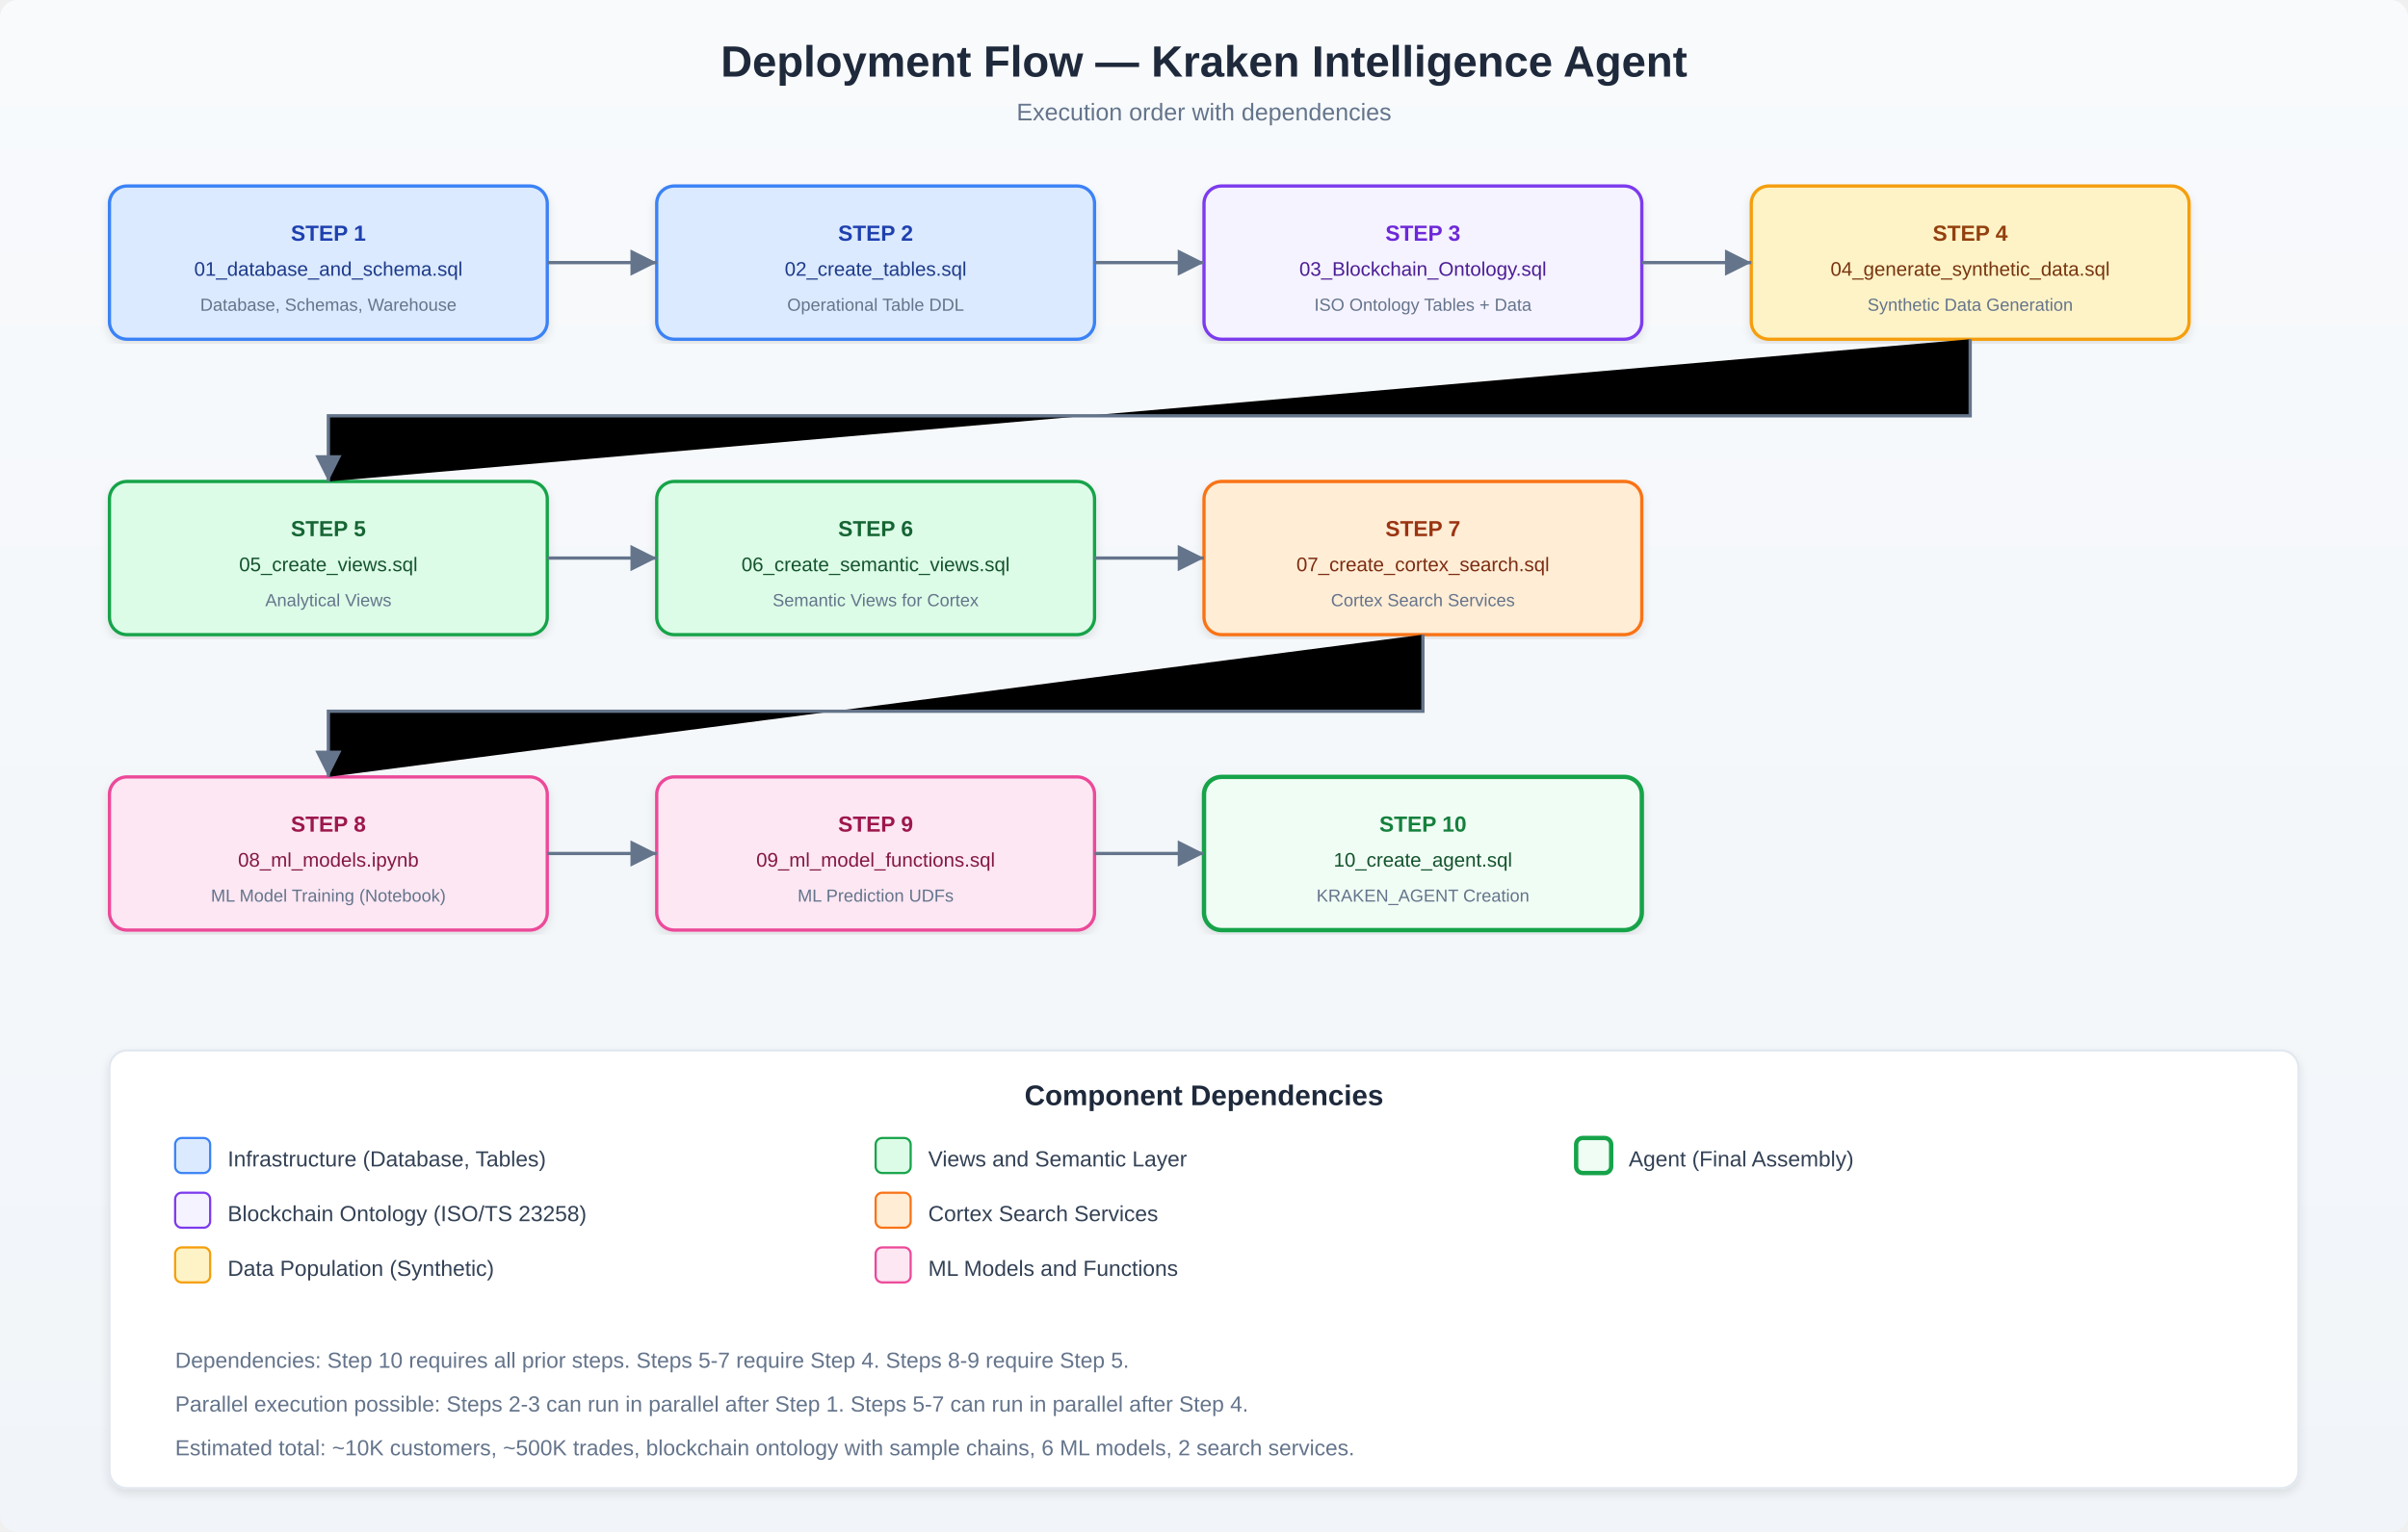
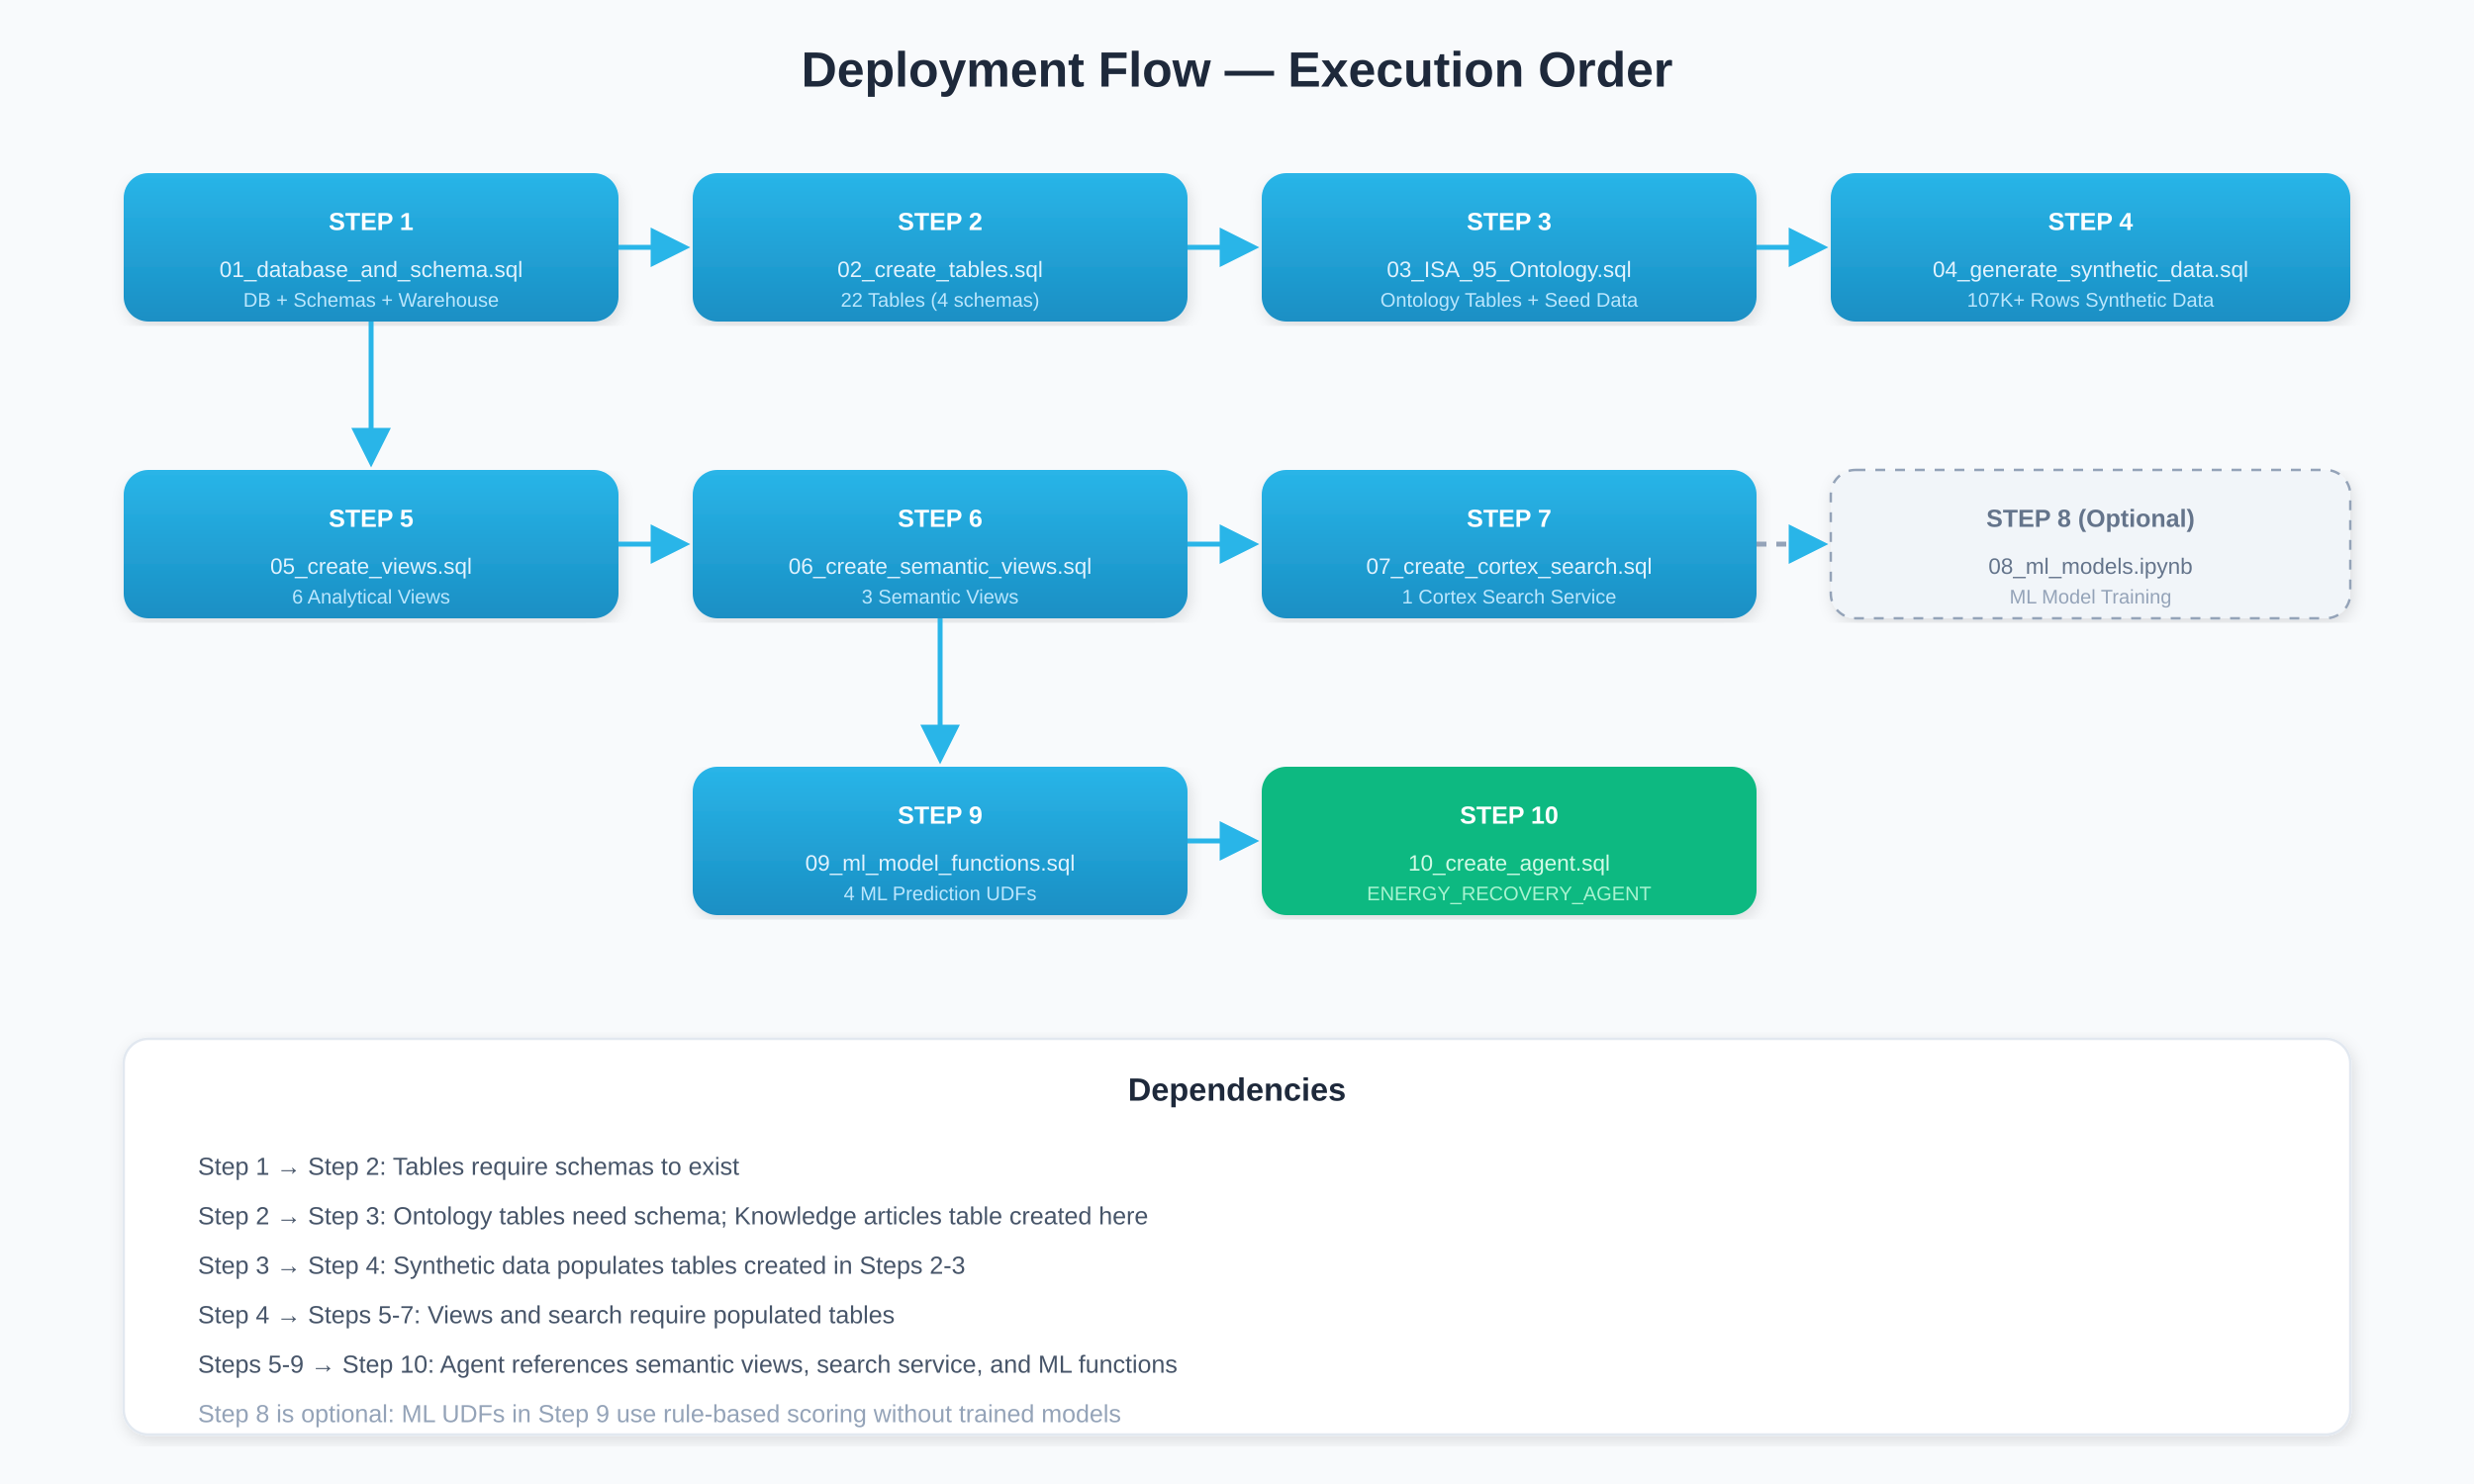
- <svg xmlns="http://www.w3.org/2000/svg" viewBox="0 0 1100 700" font-family="Segoe UI, Arial, sans-serif">
+ <svg xmlns="http://www.w3.org/2000/svg" viewBox="0 0 1000 600" font-family="Segoe UI, Arial, sans-serif">
  <defs>
-     <linearGradient id="bg2" x1="0%" y1="0%" x2="0%" y2="100%">
-       <stop offset="0%" style="stop-color:#f8fafc" />
-       <stop offset="100%" style="stop-color:#f1f5f9" />
+     <linearGradient id="stepGrad" x1="0%" y1="0%" x2="0%" y2="100%">
+       <stop offset="0%" style="stop-color:#29b5e8" />
+       <stop offset="100%" style="stop-color:#1a8fc4" />
    </linearGradient>
-     <filter id="sh2" x="-3%" y="-3%" width="106%" height="106%">
-       <feDropShadow dx="0" dy="2" stdDeviation="2" flood-opacity="0.1" />
+     <filter id="shadow2" x="-3%" y="-3%" width="106%" height="106%">
+       <feDropShadow dx="1" dy="2" stdDeviation="3" flood-opacity="0.12" />
    </filter>
-     <marker id="arr" markerWidth="8" markerHeight="8" refX="8" refY="4" orient="auto">
-       <path d="M0,0 L8,4 L0,8 Z" fill="#64748b" />
+   </defs>
+   <rect width="1000" height="600" fill="#f8fafc" />
+   <text x="500" y="35" text-anchor="middle" font-size="20" font-weight="bold" fill="#1e293b">Deployment Flow — Execution Order</text>
+   <rect x="50" y="70" width="200" height="60" rx="10" fill="url(#stepGrad)" filter="url(#shadow2)" />
+   <text x="150" y="93" text-anchor="middle" font-size="10" font-weight="bold" fill="white">STEP 1</text>
+   <text x="150" y="112" text-anchor="middle" font-size="9" fill="#e0f2fe">01_database_and_schema.sql</text>
+   <text x="150" y="124" text-anchor="middle" font-size="8" fill="#bae6fd">DB + Schemas + Warehouse</text>
+   <rect x="280" y="70" width="200" height="60" rx="10" fill="url(#stepGrad)" filter="url(#shadow2)" />
+   <text x="380" y="93" text-anchor="middle" font-size="10" font-weight="bold" fill="white">STEP 2</text>
+   <text x="380" y="112" text-anchor="middle" font-size="9" fill="#e0f2fe">02_create_tables.sql</text>
+   <text x="380" y="124" text-anchor="middle" font-size="8" fill="#bae6fd">22 Tables (4 schemas)</text>
+   <rect x="510" y="70" width="200" height="60" rx="10" fill="url(#stepGrad)" filter="url(#shadow2)" />
+   <text x="610" y="93" text-anchor="middle" font-size="10" font-weight="bold" fill="white">STEP 3</text>
+   <text x="610" y="112" text-anchor="middle" font-size="9" fill="#e0f2fe">03_ISA_95_Ontology.sql</text>
+   <text x="610" y="124" text-anchor="middle" font-size="8" fill="#bae6fd">Ontology Tables + Seed Data</text>
+   <rect x="740" y="70" width="210" height="60" rx="10" fill="url(#stepGrad)" filter="url(#shadow2)" />
+   <text x="845" y="93" text-anchor="middle" font-size="10" font-weight="bold" fill="white">STEP 4</text>
+   <text x="845" y="112" text-anchor="middle" font-size="9" fill="#e0f2fe">04_generate_synthetic_data.sql</text>
+   <text x="845" y="124" text-anchor="middle" font-size="8" fill="#bae6fd">107K+ Rows Synthetic Data</text>
+   <path d="M 250 100 L 275 100" stroke="#29b5e8" stroke-width="2" fill="none" marker-end="url(#arrowB)" />
+   <path d="M 480 100 L 505 100" stroke="#29b5e8" stroke-width="2" fill="none" marker-end="url(#arrowB)" />
+   <path d="M 710 100 L 735 100" stroke="#29b5e8" stroke-width="2" fill="none" marker-end="url(#arrowB)" />
+   <defs>
+     <marker id="arrowB" markerWidth="8" markerHeight="8" refX="6" refY="4" orient="auto">
+       <path d="M 0 0 L 8 4 L 0 8 Z" fill="#29b5e8" />
    </marker>
  </defs>
-   <rect width="1100" height="700" fill="url(#bg2)" rx="8" />
-   <text x="550" y="35" text-anchor="middle" font-size="20" font-weight="bold" fill="#1e293b">Deployment Flow — Kraken Intelligence Agent</text>
-   <text x="550" y="55" text-anchor="middle" font-size="11" fill="#64748b">Execution order with dependencies</text>
-   <rect x="50" y="85" width="200" height="70" rx="8" fill="#dbeafe" stroke="#3b82f6" stroke-width="1.5" filter="url(#sh2)" />
-   <text x="150" y="110" text-anchor="middle" font-size="10" font-weight="bold" fill="#1e40af">STEP 1</text>
-   <text x="150" y="126" text-anchor="middle" font-size="9" fill="#1e3a8a">01_database_and_schema.sql</text>
-   <text x="150" y="142" text-anchor="middle" font-size="8" fill="#64748b">Database, Schemas, Warehouse</text>
-   <rect x="300" y="85" width="200" height="70" rx="8" fill="#dbeafe" stroke="#3b82f6" stroke-width="1.5" filter="url(#sh2)" />
-   <text x="400" y="110" text-anchor="middle" font-size="10" font-weight="bold" fill="#1e40af">STEP 2</text>
-   <text x="400" y="126" text-anchor="middle" font-size="9" fill="#1e3a8a">02_create_tables.sql</text>
-   <text x="400" y="142" text-anchor="middle" font-size="8" fill="#64748b">Operational Table DDL</text>
-   <rect x="550" y="85" width="200" height="70" rx="8" fill="#f5f3ff" stroke="#7c3aed" stroke-width="1.5" filter="url(#sh2)" />
-   <text x="650" y="110" text-anchor="middle" font-size="10" font-weight="bold" fill="#6d28d9">STEP 3</text>
-   <text x="650" y="126" text-anchor="middle" font-size="9" fill="#4c1d95">03_Blockchain_Ontology.sql</text>
-   <text x="650" y="142" text-anchor="middle" font-size="8" fill="#64748b">ISO Ontology Tables + Data</text>
-   <rect x="800" y="85" width="200" height="70" rx="8" fill="#fef3c7" stroke="#f59e0b" stroke-width="1.5" filter="url(#sh2)" />
-   <text x="900" y="110" text-anchor="middle" font-size="10" font-weight="bold" fill="#92400e">STEP 4</text>
-   <text x="900" y="126" text-anchor="middle" font-size="9" fill="#78350f">04_generate_synthetic_data.sql</text>
-   <text x="900" y="142" text-anchor="middle" font-size="8" fill="#64748b">Synthetic Data Generation</text>
-   <path d="M250 120 L300 120" stroke="#64748b" stroke-width="1.5" marker-end="url(#arr)" />
-   <path d="M500 120 L550 120" stroke="#64748b" stroke-width="1.5" marker-end="url(#arr)" />
-   <path d="M750 120 L800 120" stroke="#64748b" stroke-width="1.5" marker-end="url(#arr)" />
-   <rect x="50" y="220" width="200" height="70" rx="8" fill="#dcfce7" stroke="#16a34a" stroke-width="1.5" filter="url(#sh2)" />
-   <text x="150" y="245" text-anchor="middle" font-size="10" font-weight="bold" fill="#166534">STEP 5</text>
-   <text x="150" y="261" text-anchor="middle" font-size="9" fill="#14532d">05_create_views.sql</text>
-   <text x="150" y="277" text-anchor="middle" font-size="8" fill="#64748b">Analytical Views</text>
-   <rect x="300" y="220" width="200" height="70" rx="8" fill="#dcfce7" stroke="#16a34a" stroke-width="1.5" filter="url(#sh2)" />
-   <text x="400" y="245" text-anchor="middle" font-size="10" font-weight="bold" fill="#166534">STEP 6</text>
-   <text x="400" y="261" text-anchor="middle" font-size="9" fill="#14532d">06_create_semantic_views.sql</text>
-   <text x="400" y="277" text-anchor="middle" font-size="8" fill="#64748b">Semantic Views for Cortex</text>
-   <rect x="550" y="220" width="200" height="70" rx="8" fill="#ffedd5" stroke="#f97316" stroke-width="1.5" filter="url(#sh2)" />
-   <text x="650" y="245" text-anchor="middle" font-size="10" font-weight="bold" fill="#9a3412">STEP 7</text>
-   <text x="650" y="261" text-anchor="middle" font-size="9" fill="#7c2d12">07_create_cortex_search.sql</text>
-   <text x="650" y="277" text-anchor="middle" font-size="8" fill="#64748b">Cortex Search Services</text>
-   <path d="M900 155 L900 190 L150 190 L150 220" stroke="#64748b" stroke-width="1.5" marker-end="url(#arr)" />
-   <path d="M250 255 L300 255" stroke="#64748b" stroke-width="1.5" marker-end="url(#arr)" />
-   <path d="M500 255 L550 255" stroke="#64748b" stroke-width="1.5" marker-end="url(#arr)" />
-   <rect x="50" y="355" width="200" height="70" rx="8" fill="#fce7f3" stroke="#ec4899" stroke-width="1.5" filter="url(#sh2)" />
-   <text x="150" y="380" text-anchor="middle" font-size="10" font-weight="bold" fill="#9d174d">STEP 8</text>
-   <text x="150" y="396" text-anchor="middle" font-size="9" fill="#831843">08_ml_models.ipynb</text>
-   <text x="150" y="412" text-anchor="middle" font-size="8" fill="#64748b">ML Model Training (Notebook)</text>
-   <rect x="300" y="355" width="200" height="70" rx="8" fill="#fce7f3" stroke="#ec4899" stroke-width="1.5" filter="url(#sh2)" />
-   <text x="400" y="380" text-anchor="middle" font-size="10" font-weight="bold" fill="#9d174d">STEP 9</text>
-   <text x="400" y="396" text-anchor="middle" font-size="9" fill="#831843">09_ml_model_functions.sql</text>
-   <text x="400" y="412" text-anchor="middle" font-size="8" fill="#64748b">ML Prediction UDFs</text>
-   <rect x="550" y="355" width="200" height="70" rx="8" fill="#f0fdf4" stroke="#16a34a" stroke-width="2" filter="url(#sh2)" />
-   <text x="650" y="380" text-anchor="middle" font-size="10" font-weight="bold" fill="#15803d">STEP 10</text>
-   <text x="650" y="396" text-anchor="middle" font-size="9" fill="#14532d">10_create_agent.sql</text>
-   <text x="650" y="412" text-anchor="middle" font-size="8" fill="#64748b">KRAKEN_AGENT Creation</text>
-   <path d="M650 290 L650 325 L150 325 L150 355" stroke="#64748b" stroke-width="1.5" marker-end="url(#arr)" />
-   <path d="M250 390 L300 390" stroke="#64748b" stroke-width="1.5" marker-end="url(#arr)" />
-   <path d="M500 390 L550 390" stroke="#64748b" stroke-width="1.5" marker-end="url(#arr)" />
-   <rect x="50" y="480" width="1000" height="200" rx="8" fill="white" stroke="#e2e8f0" stroke-width="1" filter="url(#sh2)" />
-   <text x="550" y="505" text-anchor="middle" font-size="13" font-weight="bold" fill="#1e293b">Component Dependencies</text>
-   <rect x="80" y="520" width="16" height="16" rx="3" fill="#dbeafe" stroke="#3b82f6" />
-   <text x="104" y="533" font-size="10" fill="#334155">Infrastructure (Database, Tables)</text>
-   <rect x="80" y="545" width="16" height="16" rx="3" fill="#f5f3ff" stroke="#7c3aed" />
-   <text x="104" y="558" font-size="10" fill="#334155">Blockchain Ontology (ISO/TS 23258)</text>
-   <rect x="80" y="570" width="16" height="16" rx="3" fill="#fef3c7" stroke="#f59e0b" />
-   <text x="104" y="583" font-size="10" fill="#334155">Data Population (Synthetic)</text>
-   <rect x="400" y="520" width="16" height="16" rx="3" fill="#dcfce7" stroke="#16a34a" />
-   <text x="424" y="533" font-size="10" fill="#334155">Views and Semantic Layer</text>
-   <rect x="400" y="545" width="16" height="16" rx="3" fill="#ffedd5" stroke="#f97316" />
-   <text x="424" y="558" font-size="10" fill="#334155">Cortex Search Services</text>
-   <rect x="400" y="570" width="16" height="16" rx="3" fill="#fce7f3" stroke="#ec4899" />
-   <text x="424" y="583" font-size="10" fill="#334155">ML Models and Functions</text>
-   <rect x="720" y="520" width="16" height="16" rx="3" fill="#f0fdf4" stroke="#16a34a" stroke-width="2" />
-   <text x="744" y="533" font-size="10" fill="#334155">Agent (Final Assembly)</text>
-   <text x="80" y="625" font-size="10" fill="#64748b">Dependencies: Step 10 requires all prior steps. Steps 5-7 require Step 4. Steps 8-9 require Step 5.</text>
-   <text x="80" y="645" font-size="10" fill="#64748b">Parallel execution possible: Steps 2-3 can run in parallel after Step 1. Steps 5-7 can run in parallel after Step 4.</text>
-   <text x="80" y="665" font-size="10" fill="#64748b">Estimated total: ~10K customers, ~500K trades, blockchain ontology with sample chains, 6 ML models, 2 search services.</text>
+   <rect x="50" y="190" width="200" height="60" rx="10" fill="url(#stepGrad)" filter="url(#shadow2)" />
+   <text x="150" y="213" text-anchor="middle" font-size="10" font-weight="bold" fill="white">STEP 5</text>
+   <text x="150" y="232" text-anchor="middle" font-size="9" fill="#e0f2fe">05_create_views.sql</text>
+   <text x="150" y="244" text-anchor="middle" font-size="8" fill="#bae6fd">6 Analytical Views</text>
+   <rect x="280" y="190" width="200" height="60" rx="10" fill="url(#stepGrad)" filter="url(#shadow2)" />
+   <text x="380" y="213" text-anchor="middle" font-size="10" font-weight="bold" fill="white">STEP 6</text>
+   <text x="380" y="232" text-anchor="middle" font-size="9" fill="#e0f2fe">06_create_semantic_views.sql</text>
+   <text x="380" y="244" text-anchor="middle" font-size="8" fill="#bae6fd">3 Semantic Views</text>
+   <rect x="510" y="190" width="200" height="60" rx="10" fill="url(#stepGrad)" filter="url(#shadow2)" />
+   <text x="610" y="213" text-anchor="middle" font-size="10" font-weight="bold" fill="white">STEP 7</text>
+   <text x="610" y="232" text-anchor="middle" font-size="9" fill="#e0f2fe">07_create_cortex_search.sql</text>
+   <text x="610" y="244" text-anchor="middle" font-size="8" fill="#bae6fd">1 Cortex Search Service</text>
+   <rect x="740" y="190" width="210" height="60" rx="10" fill="#f1f5f9" stroke="#94a3b8" stroke-dasharray="4" filter="url(#shadow2)" />
+   <text x="845" y="213" text-anchor="middle" font-size="10" font-weight="bold" fill="#64748b">STEP 8 (Optional)</text>
+   <text x="845" y="232" text-anchor="middle" font-size="9" fill="#64748b">08_ml_models.ipynb</text>
+   <text x="845" y="244" text-anchor="middle" font-size="8" fill="#94a3b8">ML Model Training</text>
+   <path d="M 250 220 L 275 220" stroke="#29b5e8" stroke-width="2" fill="none" marker-end="url(#arrowB)" />
+   <path d="M 480 220 L 505 220" stroke="#29b5e8" stroke-width="2" fill="none" marker-end="url(#arrowB)" />
+   <path d="M 710 220 L 735 220" stroke="#94a3b8" stroke-width="2" fill="none" stroke-dasharray="4" marker-end="url(#arrowB)" />
+   <path d="M 150 130 L 150 185" stroke="#29b5e8" stroke-width="2" fill="none" marker-end="url(#arrowB)" />
+   <rect x="280" y="310" width="200" height="60" rx="10" fill="url(#stepGrad)" filter="url(#shadow2)" />
+   <text x="380" y="333" text-anchor="middle" font-size="10" font-weight="bold" fill="white">STEP 9</text>
+   <text x="380" y="352" text-anchor="middle" font-size="9" fill="#e0f2fe">09_ml_model_functions.sql</text>
+   <text x="380" y="364" text-anchor="middle" font-size="8" fill="#bae6fd">4 ML Prediction UDFs</text>
+   <rect x="510" y="310" width="200" height="60" rx="10" fill="#10b981" filter="url(#shadow2)" />
+   <text x="610" y="333" text-anchor="middle" font-size="10" font-weight="bold" fill="white">STEP 10</text>
+   <text x="610" y="352" text-anchor="middle" font-size="9" fill="#d1fae5">10_create_agent.sql</text>
+   <text x="610" y="364" text-anchor="middle" font-size="8" fill="#a7f3d0">ENERGY_RECOVERY_AGENT</text>
+   <path d="M 380 250 L 380 305" stroke="#29b5e8" stroke-width="2" fill="none" marker-end="url(#arrowB)" />
+   <path d="M 480 340 L 505 340" stroke="#29b5e8" stroke-width="2" fill="none" marker-end="url(#arrowB)" />
+   <rect x="50" y="420" width="900" height="160" rx="10" fill="white" stroke="#e2e8f0" filter="url(#shadow2)" />
+   <text x="500" y="445" text-anchor="middle" font-size="13" font-weight="bold" fill="#1e293b">Dependencies</text>
+   <text x="80" y="475" font-size="10" fill="#475569">Step 1 → Step 2: Tables require schemas to exist</text>
+   <text x="80" y="495" font-size="10" fill="#475569">Step 2 → Step 3: Ontology tables need schema; Knowledge articles table created here</text>
+   <text x="80" y="515" font-size="10" fill="#475569">Step 3 → Step 4: Synthetic data populates tables created in Steps 2-3</text>
+   <text x="80" y="535" font-size="10" fill="#475569">Step 4 → Steps 5-7: Views and search require populated tables</text>
+   <text x="80" y="555" font-size="10" fill="#475569">Steps 5-9 → Step 10: Agent references semantic views, search service, and ML functions</text>
+   <text x="80" y="575" font-size="10" fill="#94a3b8">Step 8 is optional: ML UDFs in Step 9 use rule-based scoring without trained models</text>
</svg>
